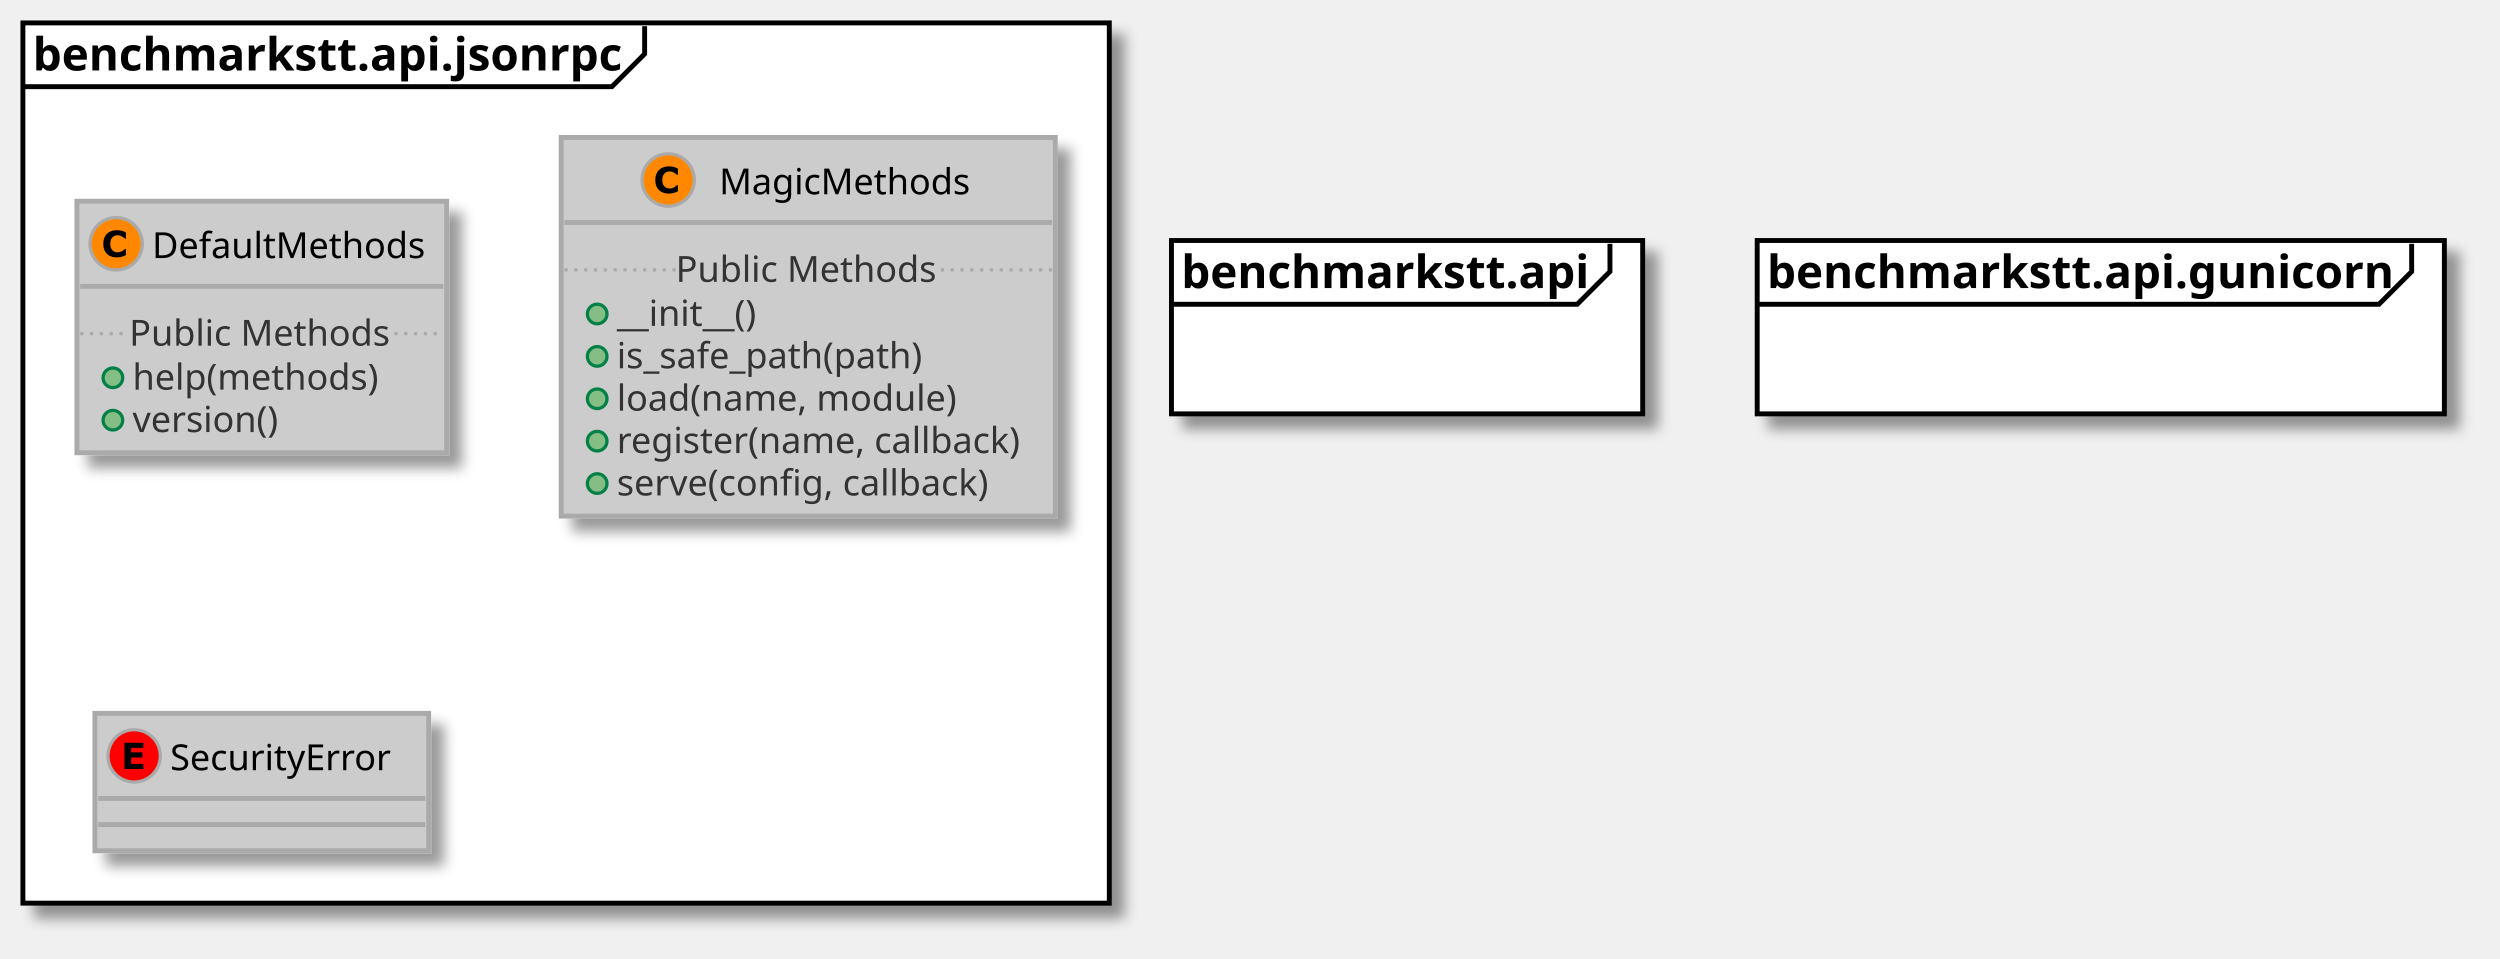
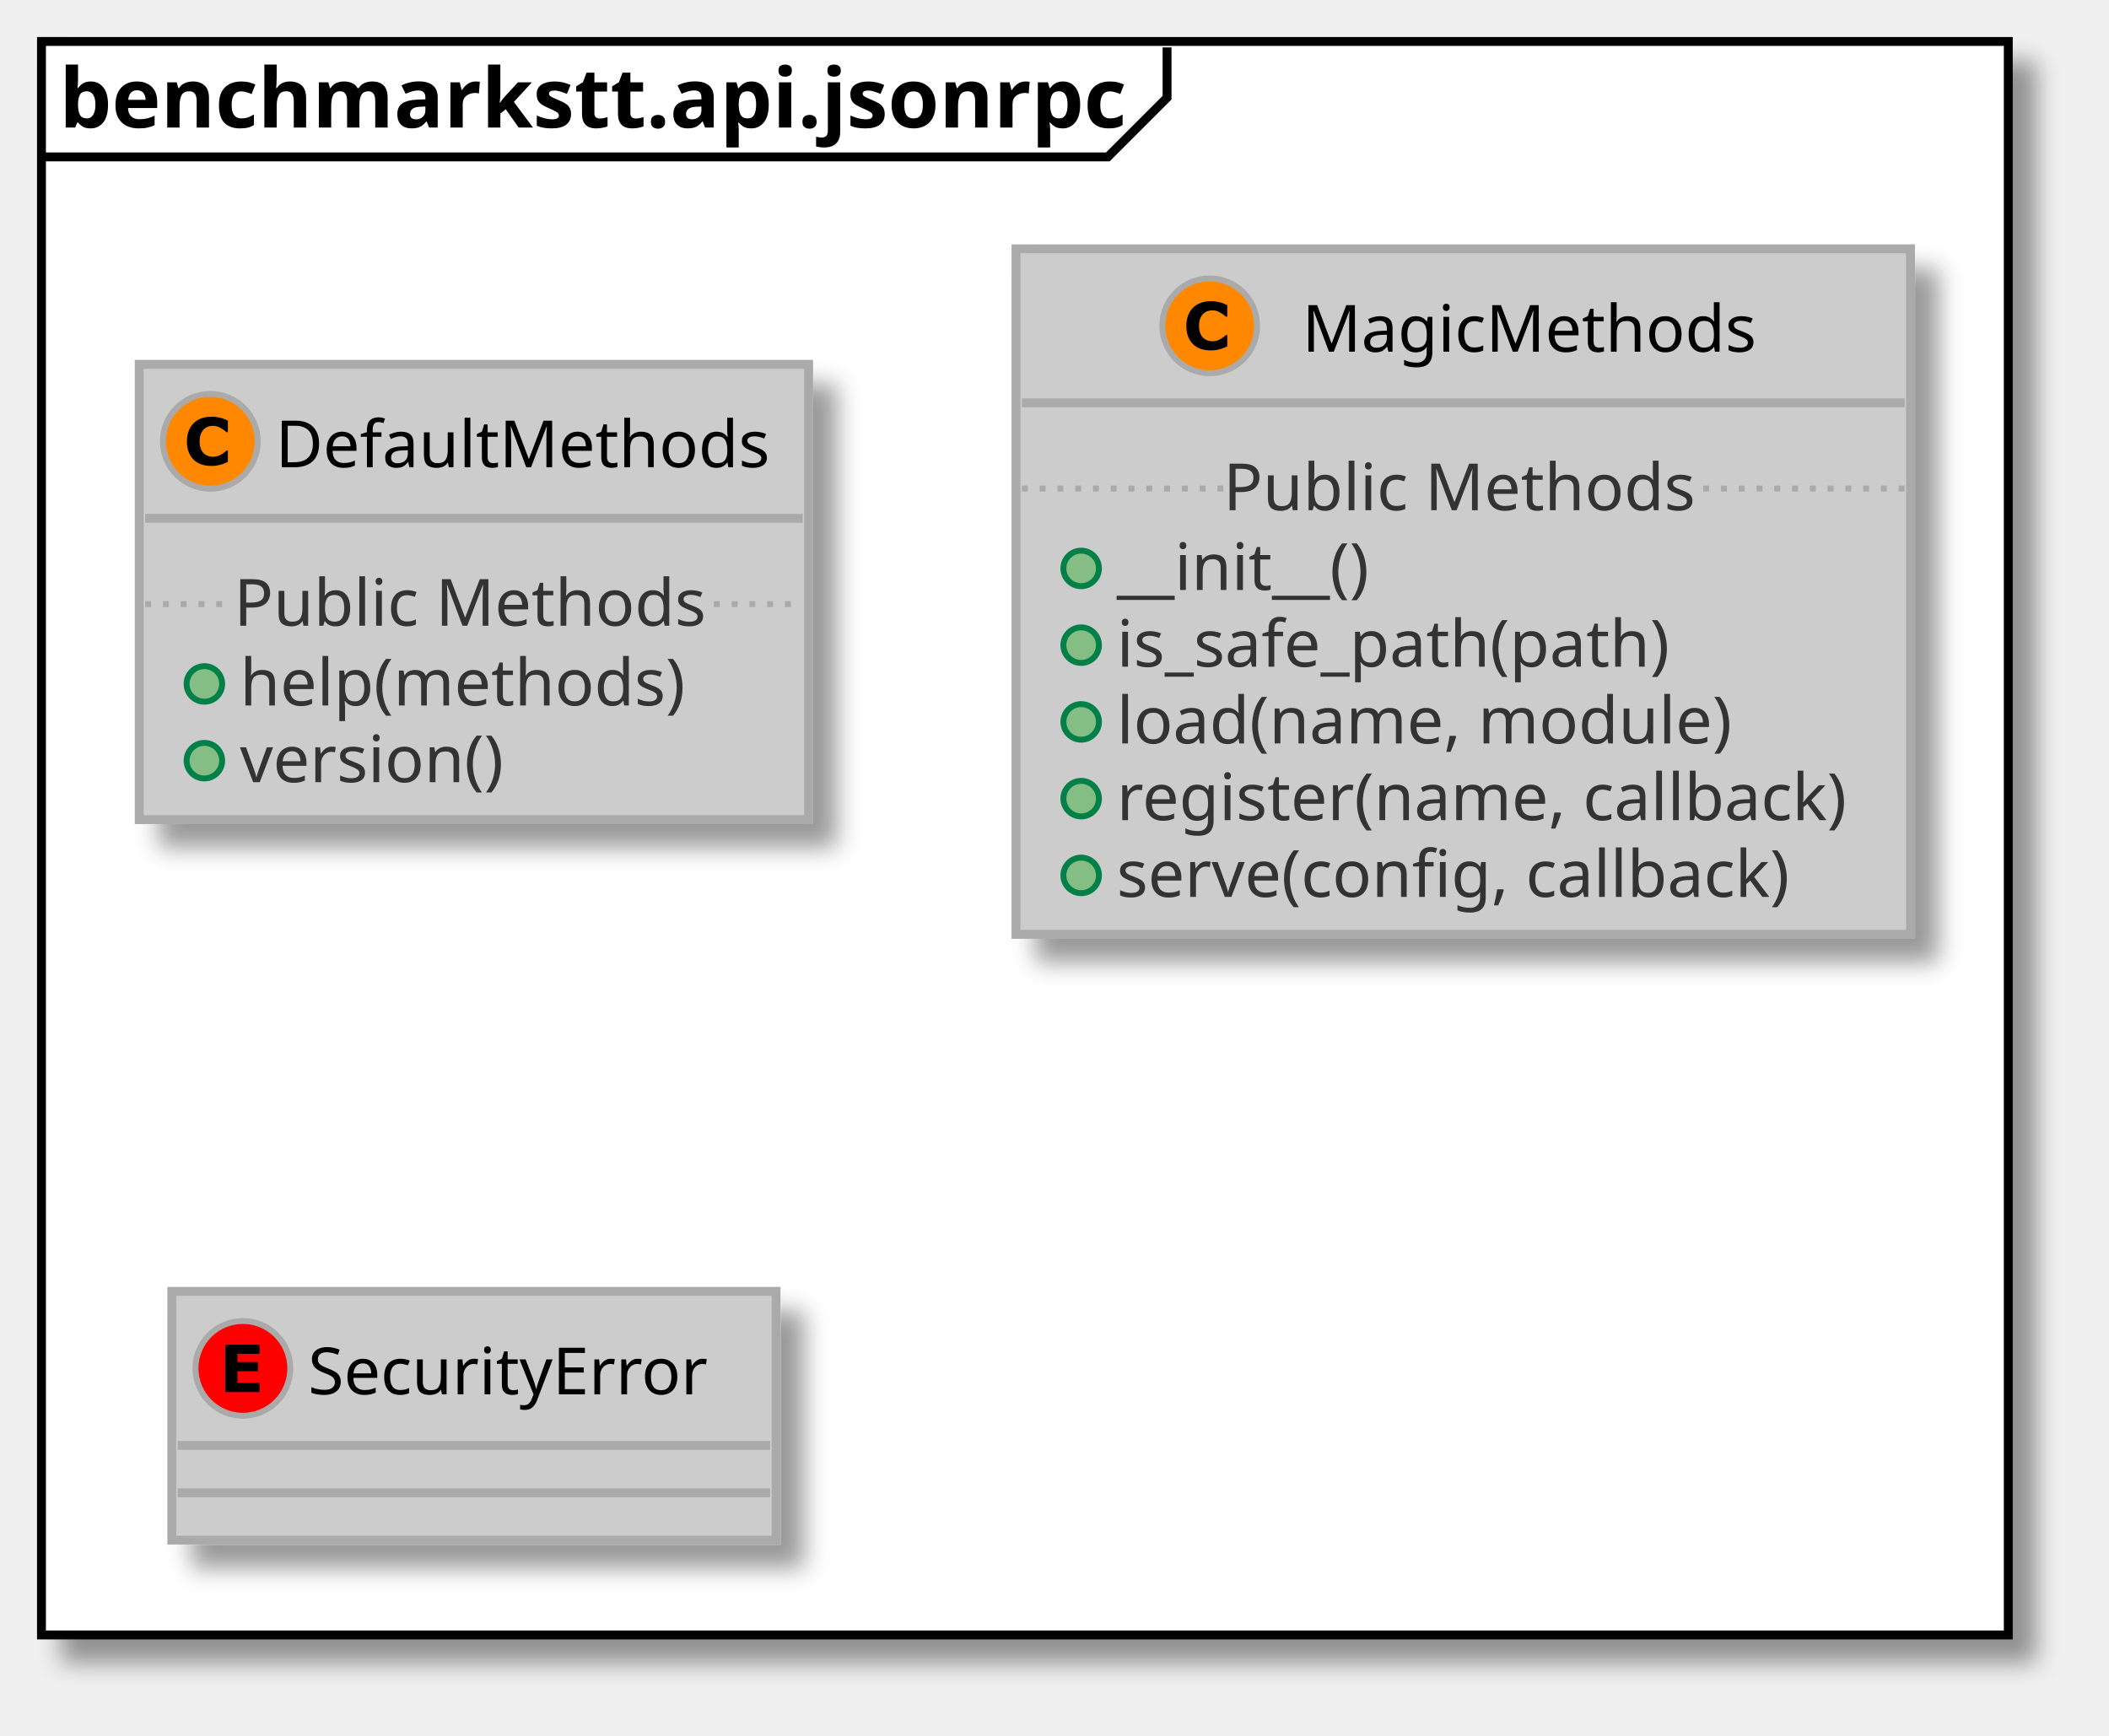
- <svg xmlns="http://www.w3.org/2000/svg" xmlns:xlink="http://www.w3.org/1999/xlink" contentScriptType="application/ecmascript" contentStyleType="text/css" height="293px" preserveAspectRatio="none" style="width:764px;height:293px;" version="1.1" viewBox="0 0 764 293" width="764px" zoomAndPan="magnify">
+ <svg xmlns="http://www.w3.org/2000/svg" xmlns:xlink="http://www.w3.org/1999/xlink" contentScriptType="application/ecmascript" contentStyleType="text/css" height="293px" preserveAspectRatio="none" style="width:356px;height:293px;" version="1.1" viewBox="0 0 356 293" width="356px" zoomAndPan="magnify">
  <defs>
-     <filter height="300%" id="fqnmuqca7vjte" width="300%" x="-1" y="-1">
+     <filter height="300%" id="f1pb4w353097f7" width="300%" x="-1" y="-1">
      <feGaussianBlur result="blurOut" stdDeviation="2.0" />
      <feColorMatrix in="blurOut" result="blurOut2" type="matrix" values="0 0 0 0 0 0 0 0 0 0 0 0 0 0 0 0 0 0 .4 0" />
      <feOffset dx="4.0" dy="4.0" in="blurOut2" result="blurOut3" />
      <feBlend in="SourceGraphic" in2="blurOut3" mode="normal" />
    </filter>
  </defs>
  <g>
    <a href="https://benchmarkstt.readthedocs.io/en/latest/modules/benchmarkstt.api.jsonrpc.html#" target="_top" title="https://benchmarkstt.readthedocs.io/en/latest/modules/benchmarkstt.api.jsonrpc.html#" xlink:actuate="onRequest" xlink:href="https://benchmarkstt.readthedocs.io/en/latest/modules/benchmarkstt.api.jsonrpc.html#" xlink:show="new" xlink:title="https://benchmarkstt.readthedocs.io/en/latest/modules/benchmarkstt.api.jsonrpc.html#" xlink:type="simple">
-       <rect fill="#FFFFFF" filter="url(#fqnmuqca7vjte)" height="269" style="stroke: #000000; stroke-width: 1.5;" width="332" x="7" y="7" />
+       <rect fill="#FFFFFF" filter="url(#f1pb4w353097f7)" height="269" style="stroke: #000000; stroke-width: 1.5;" width="332" x="7" y="7" />
      <path d="M197,8 L197,16.488 L187,26.488 L7,26.488 " fill="none" style="stroke: #000000; stroke-width: 1.5;" />
      <text fill="#000000" font-family="sans-serif" font-size="14" font-weight="bold" lengthAdjust="spacingAndGlyphs" textLength="180" x="10" y="21.535">benchmarkstt.api.jsonrpc</text>
    </a>
-     <a href="https://benchmarkstt.readthedocs.io/en/latest/modules/benchmarkstt.api.html#" target="_top" title="https://benchmarkstt.readthedocs.io/en/latest/modules/benchmarkstt.api.html#" xlink:actuate="onRequest" xlink:href="https://benchmarkstt.readthedocs.io/en/latest/modules/benchmarkstt.api.html#" xlink:show="new" xlink:title="https://benchmarkstt.readthedocs.io/en/latest/modules/benchmarkstt.api.html#" xlink:type="simple">
-       <rect fill="#FFFFFF" filter="url(#fqnmuqca7vjte)" height="52.977" style="stroke: #000000; stroke-width: 1.5;" width="144" x="358" y="73.5" />
-       <path d="M492,74.5 L492,82.988 L482,92.988 L358,92.988 " fill="none" style="stroke: #000000; stroke-width: 1.5;" />
-       <text fill="#000000" font-family="sans-serif" font-size="14" font-weight="bold" lengthAdjust="spacingAndGlyphs" textLength="124" x="361" y="88.035">benchmarkstt.api</text>
-     </a>
    <a href="https://benchmarkstt.readthedocs.io/en/latest/modules/benchmarkstt.api.jsonrpc.html#benchmarkstt.api.jsonrpc.DefaultMethods" target="_top" title="https://benchmarkstt.readthedocs.io/en/latest/modules/benchmarkstt.api.jsonrpc.html#benchmarkstt.api.jsonrpc.DefaultMethods" xlink:actuate="onRequest" xlink:href="https://benchmarkstt.readthedocs.io/en/latest/modules/benchmarkstt.api.jsonrpc.html#benchmarkstt.api.jsonrpc.DefaultMethods" xlink:show="new" xlink:title="https://benchmarkstt.readthedocs.io/en/latest/modules/benchmarkstt.api.jsonrpc.html#benchmarkstt.api.jsonrpc.DefaultMethods" xlink:type="simple">
-       <rect fill="#CCCCCC" filter="url(#fqnmuqca7vjte)" height="76.865" id="benchmarkstt.api.jsonrpc.DefaultMethods" style="stroke: #AAAAAA; stroke-width: 1.5;" width="113" x="23.5" y="61.5" />
+       <rect fill="#CCCCCC" filter="url(#f1pb4w353097f7)" height="76.865" id="benchmarkstt.api.jsonrpc.DefaultMethods" style="stroke: #AAAAAA; stroke-width: 1.5;" width="113" x="23.5" y="61.5" />
      <ellipse cx="35.5" cy="74.5" fill="#FF8800" rx="8" ry="8" style="stroke: #AAAAAA; stroke-width: 1.0;" />
      <path d="M35.635,78.656 Q34.744,78.656 33.989,78.393 Q33.234,78.129 32.692,77.608 Q32.149,77.087 31.851,76.309 Q31.553,75.53 31.553,74.509 Q31.553,73.559 31.838,72.785 Q32.123,72.012 32.665,71.459 Q33.186,70.927 33.957,70.637 Q34.727,70.347 35.641,70.347 Q36.145,70.347 36.551,70.403 Q36.956,70.46 37.3,70.551 Q37.66,70.653 37.953,70.779 Q38.246,70.905 38.466,71.013 L38.466,72.952 L38.23,72.952 Q38.079,72.823 37.851,72.645 Q37.623,72.468 37.333,72.296 Q37.037,72.124 36.693,72.006 Q36.35,71.888 35.958,71.888 Q35.523,71.888 35.13,72.025 Q34.738,72.162 34.405,72.479 Q34.088,72.785 33.892,73.29 Q33.696,73.795 33.696,74.515 Q33.696,75.267 33.908,75.772 Q34.121,76.276 34.443,76.566 Q34.77,76.862 35.173,76.988 Q35.576,77.114 35.968,77.114 Q36.344,77.114 36.712,77.001 Q37.08,76.889 37.392,76.695 Q37.655,76.54 37.88,76.362 Q38.106,76.185 38.251,76.056 L38.466,76.056 L38.466,77.968 Q38.165,78.103 37.891,78.221 Q37.617,78.339 37.316,78.425 Q36.924,78.538 36.581,78.597 Q36.237,78.656 35.635,78.656 Z " />
      <text fill="#000000" font-family="Verdana" font-size="11" lengthAdjust="spacingAndGlyphs" textLength="87" x="46.5" y="78.875">DefaultMethods</text>
      <line style="stroke: #AAAAAA; stroke-width: 1.5;" x1="24.5" x2="135.5" y1="87.5" y2="87.5" />
      <ellipse cx="34.5" cy="115.455" fill="#84BE84" rx="3" ry="3" style="stroke: #038048; stroke-width: 1.0;" />
      <text fill="#333333" font-family="sans-serif" font-size="11" lengthAdjust="spacingAndGlyphs" textLength="78" x="40.5" y="119.09">help(methods)</text>
      <ellipse cx="34.5" cy="128.41" fill="#84BE84" rx="3" ry="3" style="stroke: #038048; stroke-width: 1.0;" />
      <text fill="#333333" font-family="sans-serif" font-size="11" lengthAdjust="spacingAndGlyphs" textLength="48" x="40.5" y="132.045">version()</text>
      <line style="stroke: #AAAAAA; stroke-width: 1.0; stroke-dasharray: 1.0,2.0;" x1="24.5" x2="39.5" y1="101.978" y2="101.978" />
      <text fill="#333333" font-family="sans-serif" font-size="11" lengthAdjust="spacingAndGlyphs" textLength="81" x="39.5" y="105.635">Public Methods</text>
      <line style="stroke: #AAAAAA; stroke-width: 1.0; stroke-dasharray: 1.0,2.0;" x1="120.5" x2="135.5" y1="101.978" y2="101.978" />
    </a>
    <a href="https://benchmarkstt.readthedocs.io/en/latest/modules/benchmarkstt.api.jsonrpc.html#benchmarkstt.api.jsonrpc.MagicMethods" target="_top" title="https://benchmarkstt.readthedocs.io/en/latest/modules/benchmarkstt.api.jsonrpc.html#benchmarkstt.api.jsonrpc.MagicMethods" xlink:actuate="onRequest" xlink:href="https://benchmarkstt.readthedocs.io/en/latest/modules/benchmarkstt.api.jsonrpc.html#benchmarkstt.api.jsonrpc.MagicMethods" xlink:show="new" xlink:title="https://benchmarkstt.readthedocs.io/en/latest/modules/benchmarkstt.api.jsonrpc.html#benchmarkstt.api.jsonrpc.MagicMethods" xlink:type="simple">
-       <rect fill="#CCCCCC" filter="url(#fqnmuqca7vjte)" height="115.731" id="benchmarkstt.api.jsonrpc.MagicMethods" style="stroke: #AAAAAA; stroke-width: 1.5;" width="151" x="171.5" y="42" />
+       <rect fill="#CCCCCC" filter="url(#f1pb4w353097f7)" height="115.731" id="benchmarkstt.api.jsonrpc.MagicMethods" style="stroke: #AAAAAA; stroke-width: 1.5;" width="151" x="171.5" y="42" />
      <ellipse cx="204.2" cy="55" fill="#FF8800" rx="8" ry="8" style="stroke: #AAAAAA; stroke-width: 1.0;" />
      <path d="M204.335,59.156 Q203.444,59.156 202.689,58.893 Q201.934,58.629 201.392,58.108 Q200.849,57.587 200.551,56.809 Q200.253,56.03 200.253,55.009 Q200.253,54.059 200.538,53.285 Q200.823,52.512 201.365,51.959 Q201.886,51.427 202.657,51.137 Q203.428,50.847 204.341,50.847 Q204.845,50.847 205.251,50.903 Q205.656,50.959 206,51.051 Q206.36,51.153 206.653,51.279 Q206.946,51.405 207.166,51.513 L207.166,53.452 L206.929,53.452 Q206.779,53.323 206.551,53.145 Q206.323,52.968 206.032,52.796 Q205.737,52.624 205.393,52.506 Q205.05,52.388 204.657,52.388 Q204.222,52.388 203.83,52.525 Q203.438,52.662 203.105,52.979 Q202.788,53.285 202.592,53.79 Q202.396,54.295 202.396,55.015 Q202.396,55.767 202.608,56.272 Q202.821,56.776 203.143,57.066 Q203.47,57.362 203.873,57.488 Q204.276,57.614 204.668,57.614 Q205.044,57.614 205.412,57.502 Q205.78,57.389 206.092,57.195 Q206.355,57.04 206.58,56.862 Q206.806,56.685 206.951,56.556 L207.166,56.556 L207.166,58.468 Q206.865,58.602 206.591,58.721 Q206.317,58.839 206.016,58.925 Q205.624,59.038 205.281,59.097 Q204.937,59.156 204.335,59.156 Z " />
      <text fill="#000000" font-family="Verdana" font-size="11" lengthAdjust="spacingAndGlyphs" textLength="79" x="219.8" y="59.375">MagicMethods</text>
      <line style="stroke: #AAAAAA; stroke-width: 1.5;" x1="172.5" x2="321.5" y1="68" y2="68" />
      <ellipse cx="182.5" cy="95.955" fill="#84BE84" rx="3" ry="3" style="stroke: #038048; stroke-width: 1.0;" />
      <text fill="#333333" font-family="sans-serif" font-size="11" lengthAdjust="spacingAndGlyphs" textLength="49" x="188.5" y="99.59">__init__()</text>
      <ellipse cx="182.5" cy="108.91" fill="#84BE84" rx="3" ry="3" style="stroke: #038048; stroke-width: 1.0;" />
      <text fill="#333333" font-family="sans-serif" font-size="11" lengthAdjust="spacingAndGlyphs" textLength="99" x="188.5" y="112.545">is_safe_path(path)</text>
      <ellipse cx="182.5" cy="121.865" fill="#84BE84" rx="3" ry="3" style="stroke: #038048; stroke-width: 1.0;" />
      <text fill="#333333" font-family="sans-serif" font-size="11" lengthAdjust="spacingAndGlyphs" textLength="106" x="188.5" y="125.5">load(name, module)</text>
      <ellipse cx="182.5" cy="134.82" fill="#84BE84" rx="3" ry="3" style="stroke: #038048; stroke-width: 1.0;" />
      <text fill="#333333" font-family="sans-serif" font-size="11" lengthAdjust="spacingAndGlyphs" textLength="128" x="188.5" y="138.455">register(name, callback)</text>
      <ellipse cx="182.5" cy="147.775" fill="#84BE84" rx="3" ry="3" style="stroke: #038048; stroke-width: 1.0;" />
      <text fill="#333333" font-family="sans-serif" font-size="11" lengthAdjust="spacingAndGlyphs" textLength="120" x="188.5" y="151.41">serve(config, callback)</text>
      <line style="stroke: #AAAAAA; stroke-width: 1.0; stroke-dasharray: 1.0,2.0;" x1="172.5" x2="206.5" y1="82.478" y2="82.478" />
      <text fill="#333333" font-family="sans-serif" font-size="11" lengthAdjust="spacingAndGlyphs" textLength="81" x="206.5" y="86.135">Public Methods</text>
      <line style="stroke: #AAAAAA; stroke-width: 1.0; stroke-dasharray: 1.0,2.0;" x1="287.5" x2="321.5" y1="82.478" y2="82.478" />
    </a>
    <a href="https://benchmarkstt.readthedocs.io/en/latest/modules/benchmarkstt.api.jsonrpc.html#benchmarkstt.api.jsonrpc.SecurityError" target="_top" title="https://benchmarkstt.readthedocs.io/en/latest/modules/benchmarkstt.api.jsonrpc.html#benchmarkstt.api.jsonrpc.SecurityError" xlink:actuate="onRequest" xlink:href="https://benchmarkstt.readthedocs.io/en/latest/modules/benchmarkstt.api.jsonrpc.html#benchmarkstt.api.jsonrpc.SecurityError" xlink:show="new" xlink:title="https://benchmarkstt.readthedocs.io/en/latest/modules/benchmarkstt.api.jsonrpc.html#benchmarkstt.api.jsonrpc.SecurityError" xlink:type="simple">
-       <rect fill="#CCCCCC" filter="url(#fqnmuqca7vjte)" height="42" id="benchmarkstt.api.jsonrpc.SecurityError" style="stroke: #AAAAAA; stroke-width: 1.5;" width="102" x="29" y="218" />
+       <rect fill="#CCCCCC" filter="url(#f1pb4w353097f7)" height="42" id="benchmarkstt.api.jsonrpc.SecurityError" style="stroke: #AAAAAA; stroke-width: 1.5;" width="102" x="29" y="218" />
      <ellipse cx="41" cy="231" fill="#FF0000" rx="8" ry="8" style="stroke: #AAAAAA; stroke-width: 1.0;" />
      <path d="M43.805,235 L38.02,235 L38.02,227.002 L43.805,227.002 L43.805,228.549 L40.072,228.549 L40.072,229.93 L43.537,229.93 L43.537,231.477 L40.072,231.477 L40.072,233.453 L43.805,233.453 Z " />
      <text fill="#000000" font-family="Verdana" font-size="11" lengthAdjust="spacingAndGlyphs" textLength="76" x="52" y="235.375">SecurityError</text>
      <line style="stroke: #AAAAAA; stroke-width: 1.5;" x1="30" x2="130" y1="244" y2="244" />
      <line style="stroke: #AAAAAA; stroke-width: 1.5;" x1="30" x2="130" y1="252" y2="252" />
    </a>
-     <a href="https://benchmarkstt.readthedocs.io/en/latest/modules/benchmarkstt.api.gunicorn.html#" target="_top" title="https://benchmarkstt.readthedocs.io/en/latest/modules/benchmarkstt.api.gunicorn.html#" xlink:actuate="onRequest" xlink:href="https://benchmarkstt.readthedocs.io/en/latest/modules/benchmarkstt.api.gunicorn.html#" xlink:show="new" xlink:title="https://benchmarkstt.readthedocs.io/en/latest/modules/benchmarkstt.api.gunicorn.html#" xlink:type="simple">
-       <rect fill="#FFFFFF" filter="url(#fqnmuqca7vjte)" height="52.977" style="stroke: #000000; stroke-width: 1.5;" width="210" x="537" y="73.5" />
-       <path d="M737,74.5 L737,82.988 L727,92.988 L537,92.988 " fill="none" style="stroke: #000000; stroke-width: 1.5;" />
-       <text fill="#000000" font-family="sans-serif" font-size="14" font-weight="bold" lengthAdjust="spacingAndGlyphs" textLength="190" x="540" y="88.035">benchmarkstt.api.gunicorn</text>
-     </a>
  </g>
</svg>
